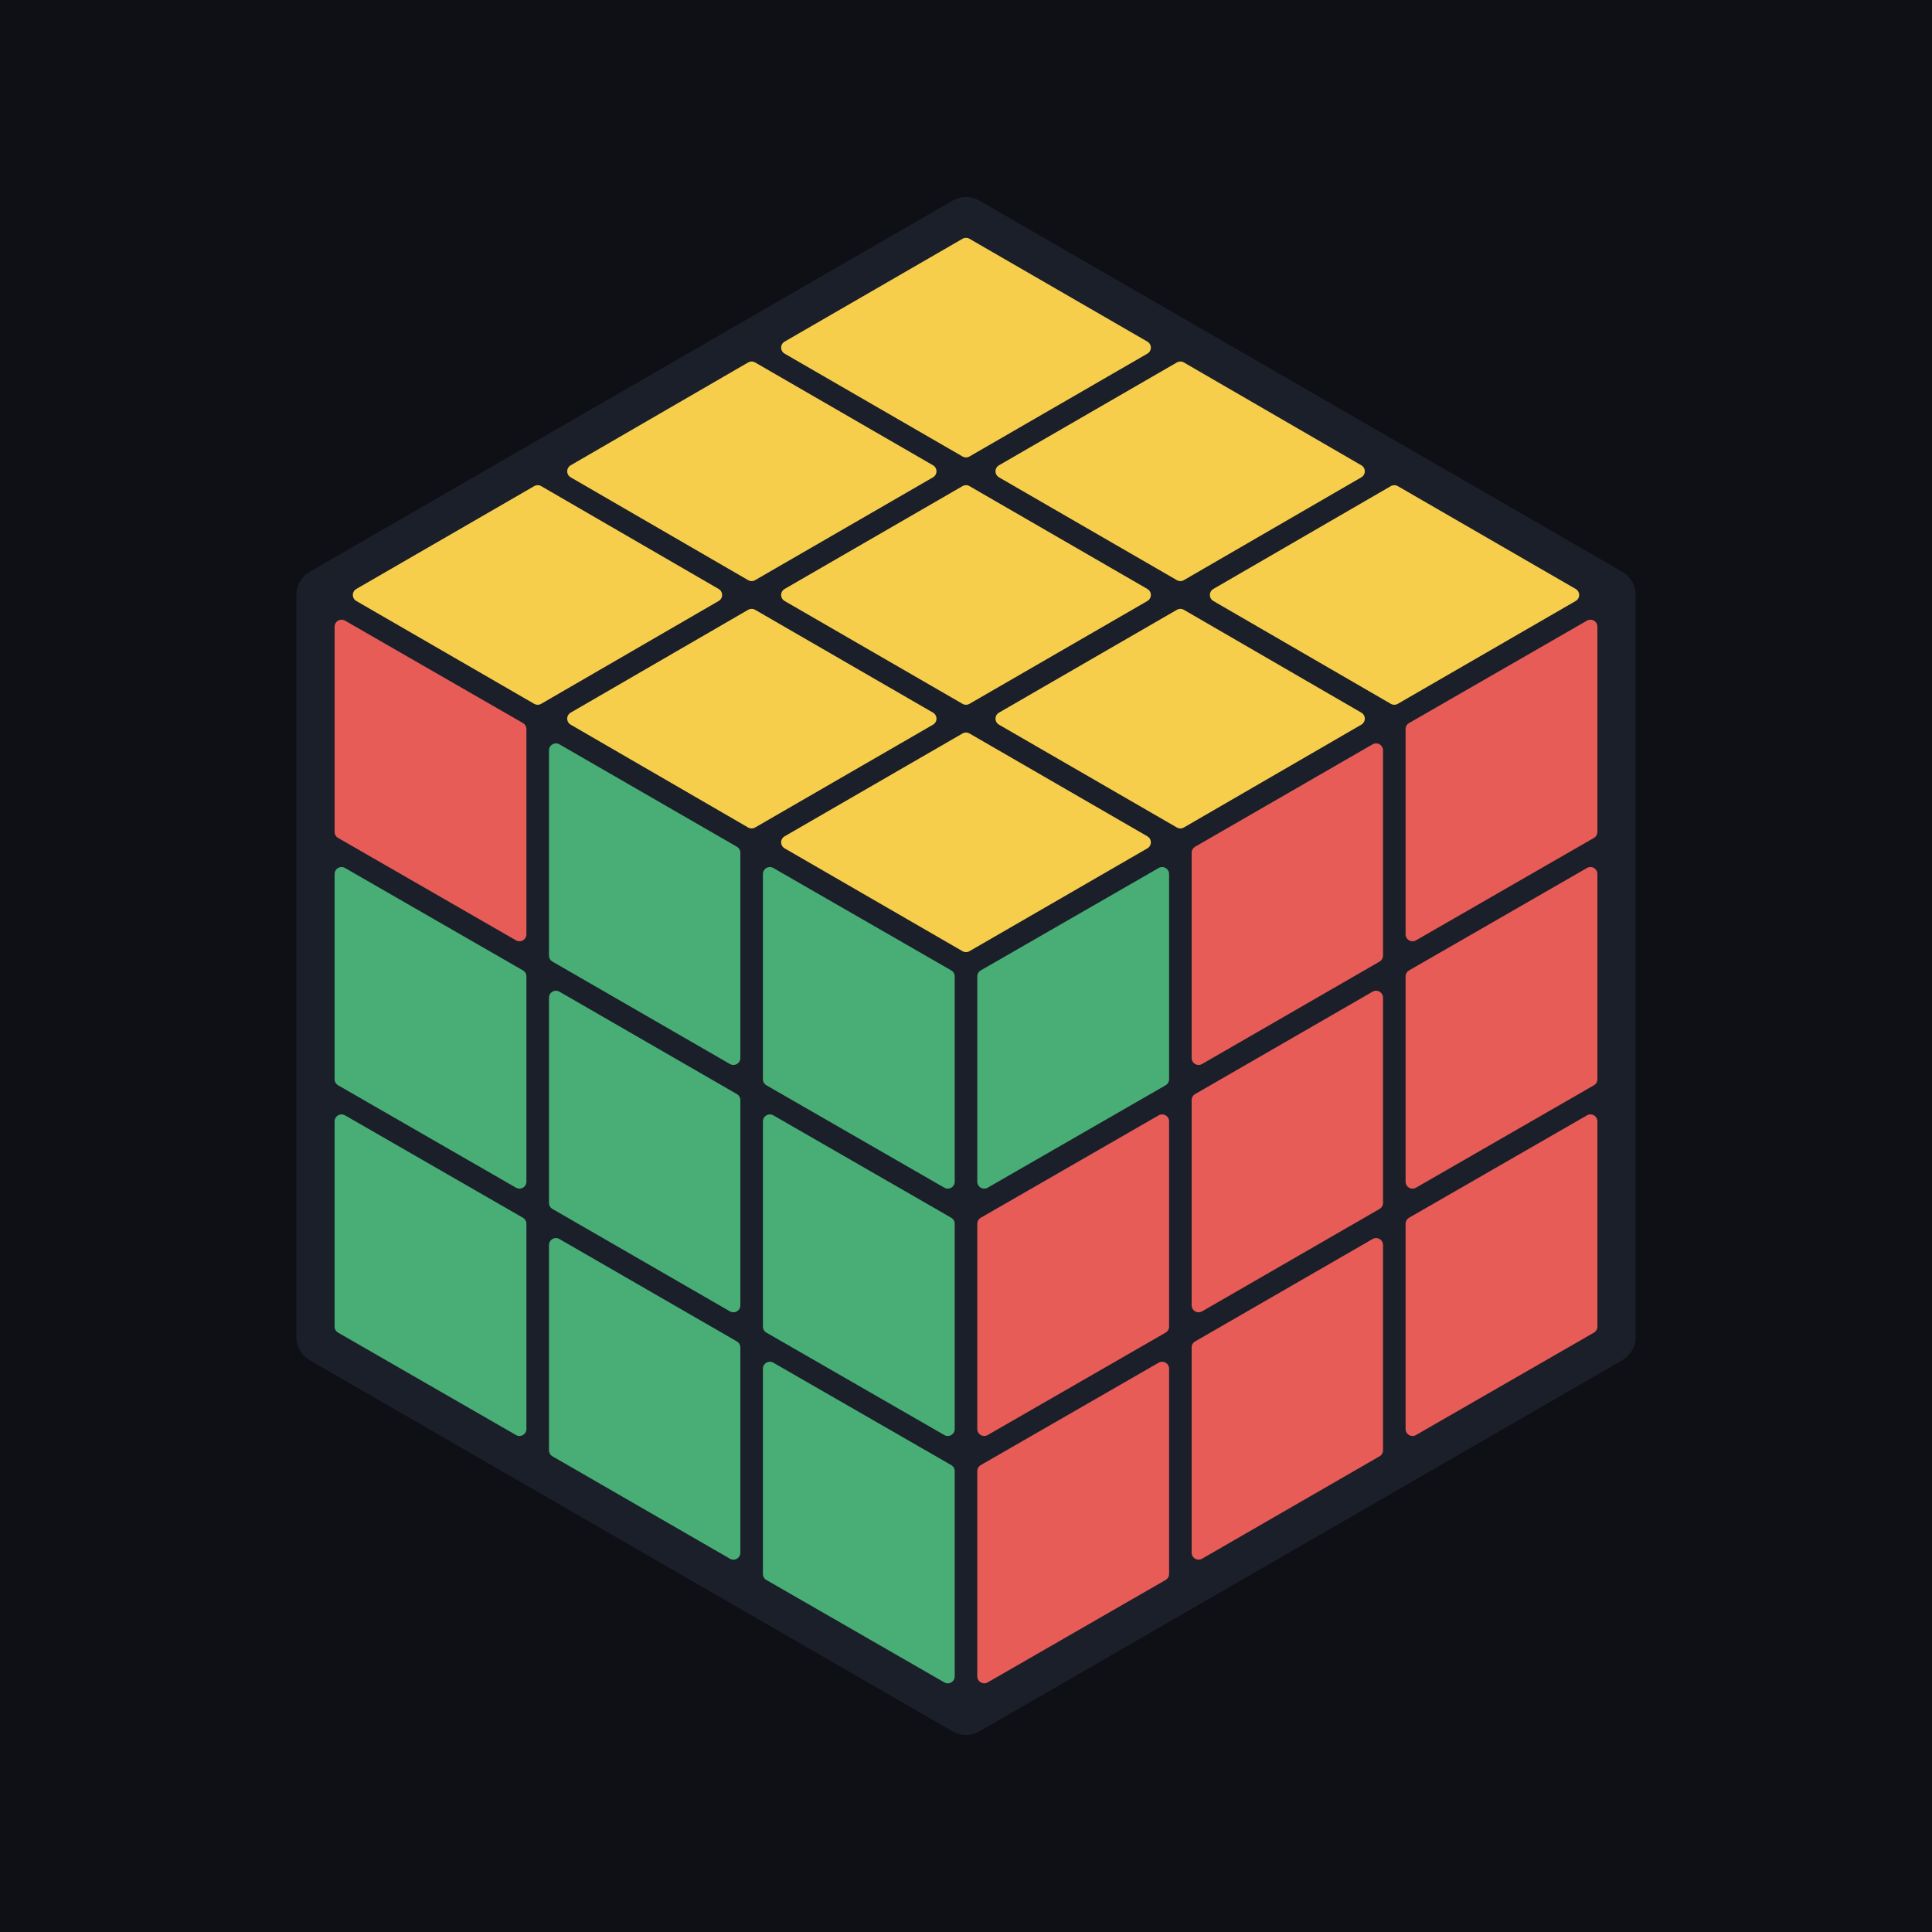
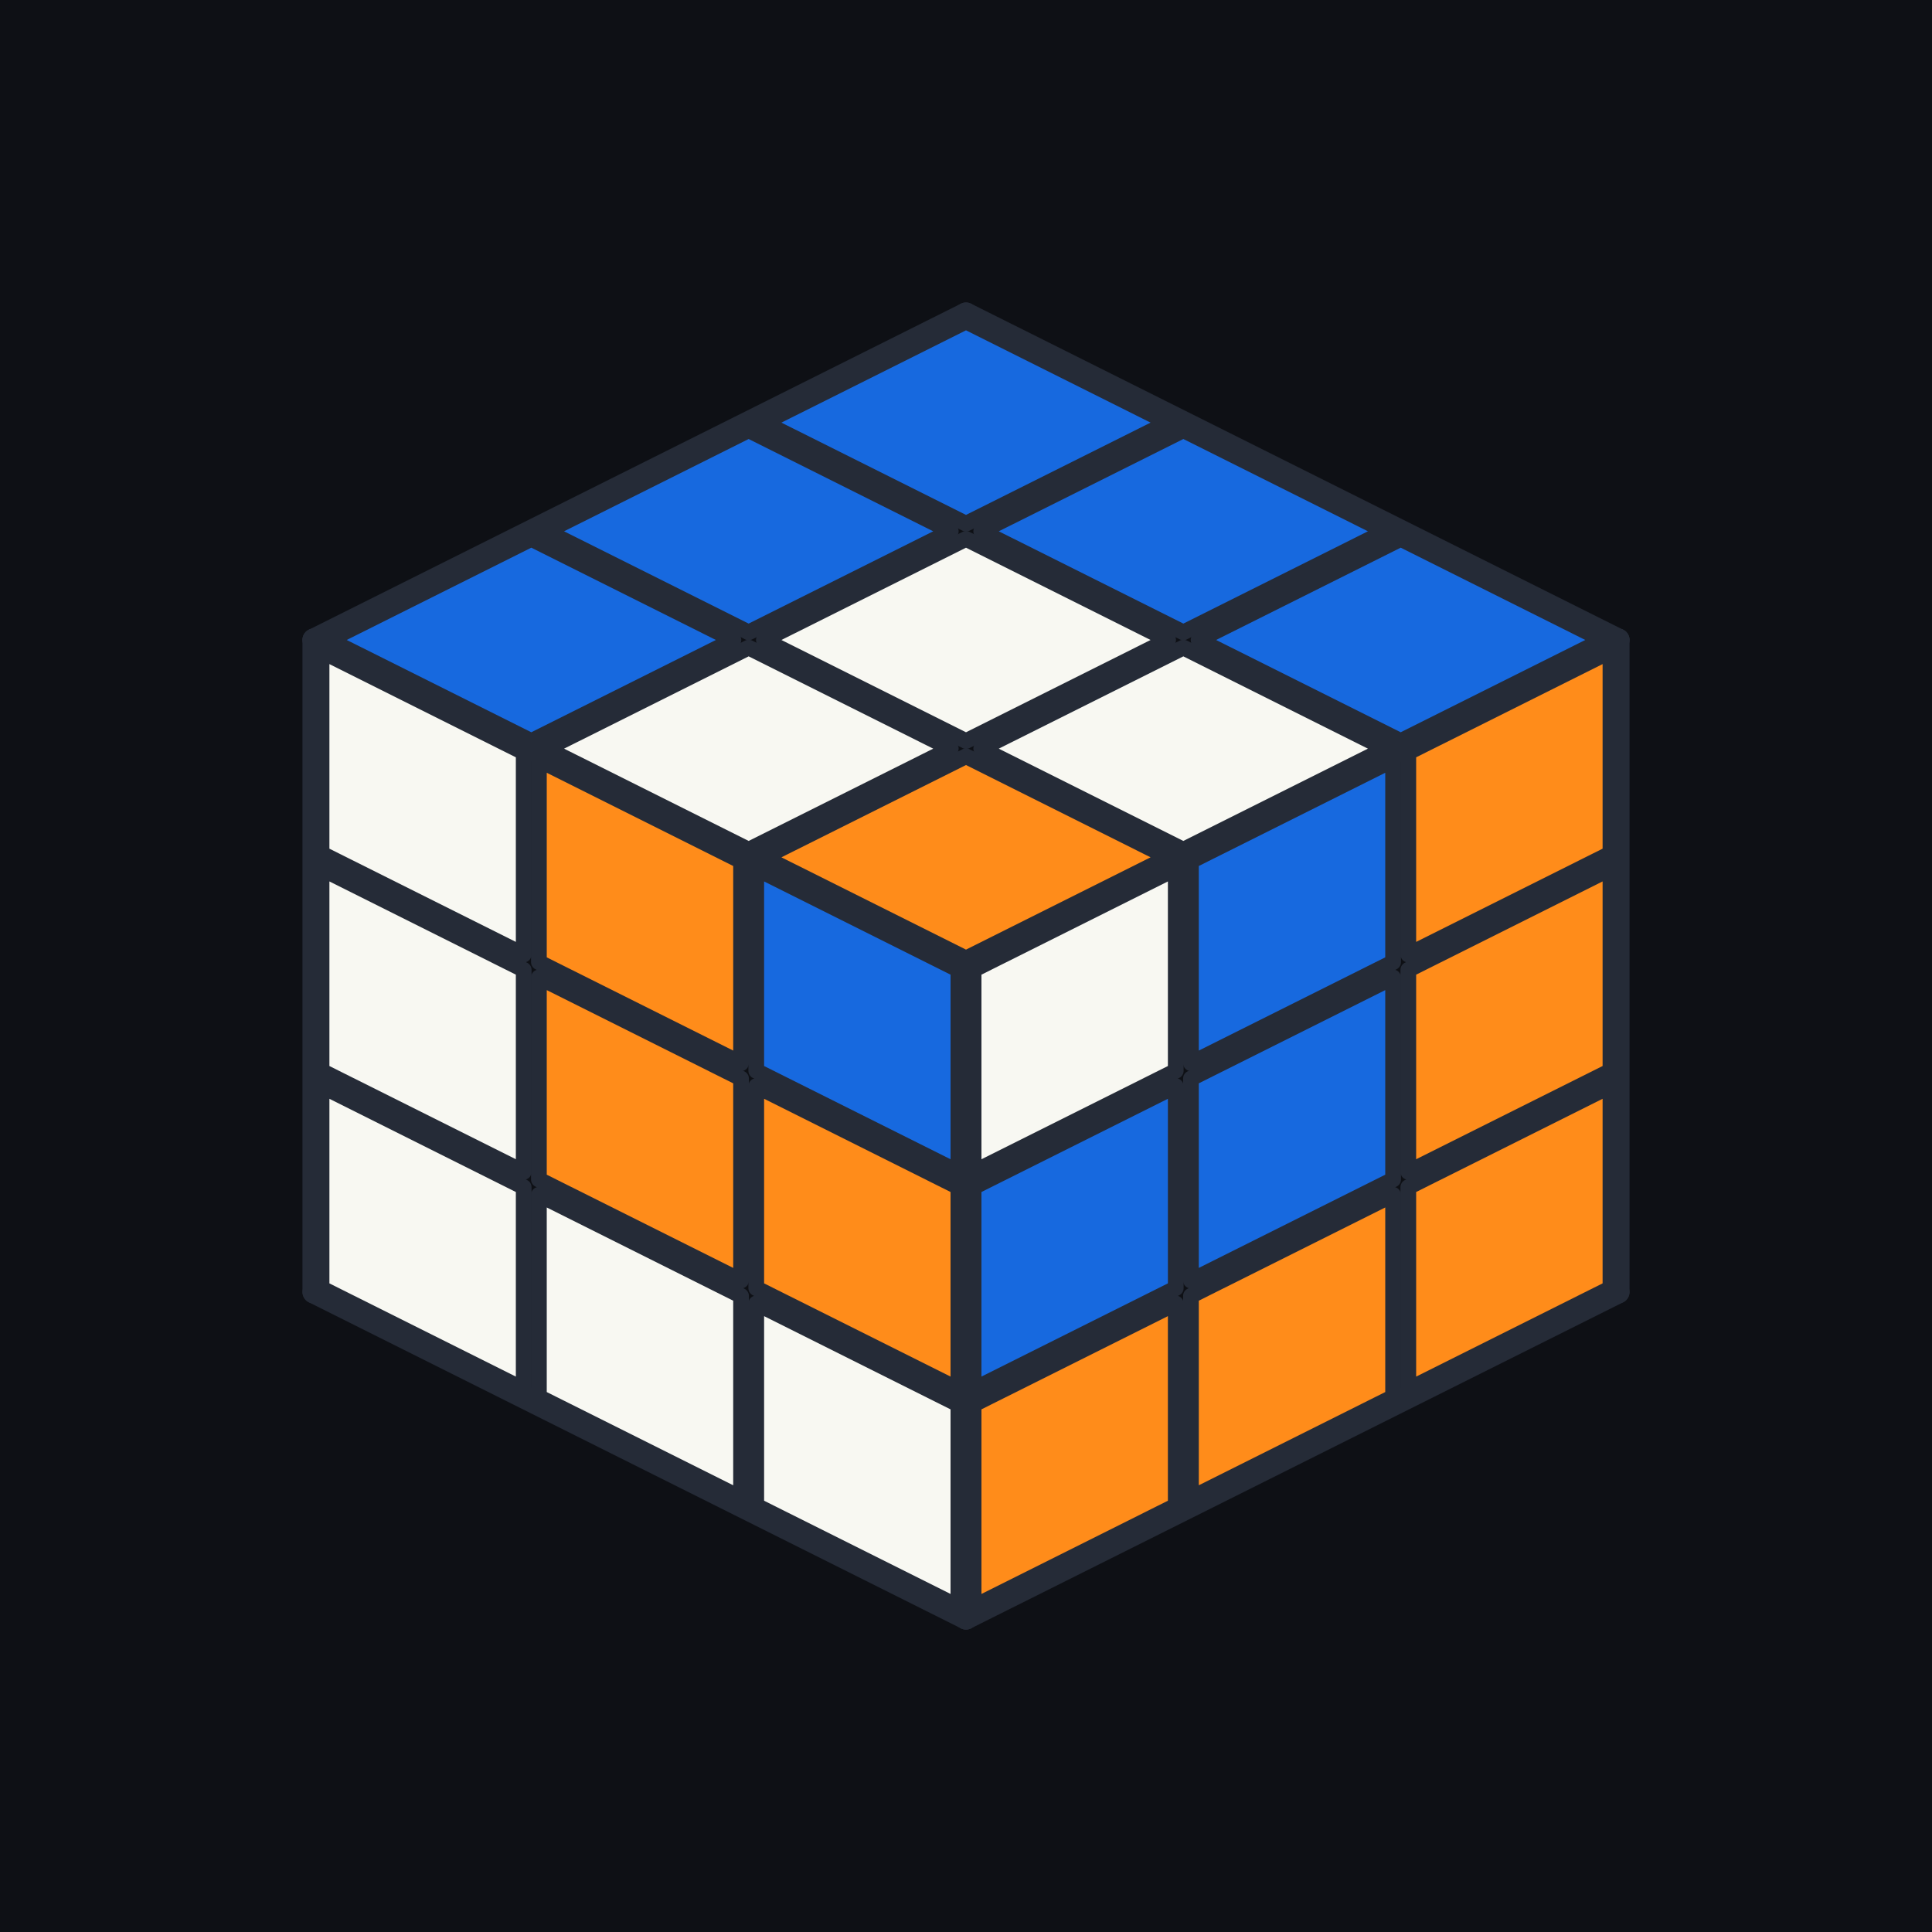
- <svg xmlns="http://www.w3.org/2000/svg" width="512" height="512" viewBox="0 0 512 512">
-   <rect width="512" height="512" fill="#0e1015" />
-   <g transform="translate(256 256) scale(1.15) translate(-256 -256)">
-     <polygon points="256.0,85.0 404.1,170.5 404.1,341.5 256.0,427.0 107.9,341.5 107.9,170.5" fill="#1b1f2a" stroke="#1b1f2a" stroke-width="12.4" stroke-linejoin="round" />
-     <polygon points="256.0,89.8 297.0,113.5 256.0,137.2 215.0,113.5" fill="#f7ce4b" stroke="#f7ce4b" stroke-width="3.2" stroke-linejoin="round" />
-     <polygon points="112.1,177.8 153.1,201.4 153.1,248.7 112.1,225.1" fill="#e85c58" stroke="#e85c58" stroke-width="3.2" stroke-linejoin="round" />
-     <polygon points="260.2,258.4 301.2,234.8 301.2,282.1 260.2,305.7" fill="#48ae76" stroke="#48ae76" stroke-width="3.2" stroke-linejoin="round" />
-     <polygon points="206.6,118.3 247.6,142.0 206.6,165.7 165.7,142.0" fill="#f7ce4b" stroke="#f7ce4b" stroke-width="3.2" stroke-linejoin="round" />
-     <polygon points="112.1,234.8 153.1,258.4 153.1,305.7 112.1,282.1" fill="#48ae76" stroke="#48ae76" stroke-width="3.2" stroke-linejoin="round" />
-     <polygon points="260.2,315.4 301.2,291.8 301.2,339.1 260.2,362.7" fill="#e85c58" stroke="#e85c58" stroke-width="3.2" stroke-linejoin="round" />
-     <polygon points="157.3,146.8 198.2,170.5 157.3,194.2 116.3,170.5" fill="#f7ce4b" stroke="#f7ce4b" stroke-width="3.2" stroke-linejoin="round" />
-     <polygon points="112.1,291.8 153.1,315.4 153.1,362.7 112.1,339.1" fill="#48ae76" stroke="#48ae76" stroke-width="3.2" stroke-linejoin="round" />
-     <polygon points="260.2,372.4 301.2,348.8 301.2,396.1 260.2,419.7" fill="#e85c58" stroke="#e85c58" stroke-width="3.2" stroke-linejoin="round" />
-     <polygon points="305.4,118.3 346.3,142.0 305.4,165.7 264.4,142.0" fill="#f7ce4b" stroke="#f7ce4b" stroke-width="3.2" stroke-linejoin="round" />
-     <polygon points="161.5,206.3 202.4,229.9 202.4,277.2 161.5,253.6" fill="#48ae76" stroke="#48ae76" stroke-width="3.2" stroke-linejoin="round" />
-     <polygon points="309.6,229.9 350.5,206.3 350.5,253.6 309.6,277.2" fill="#e85c58" stroke="#e85c58" stroke-width="3.2" stroke-linejoin="round" />
-     <polygon points="256.0,146.8 297.0,170.5 256.0,194.2 215.0,170.5" fill="#f7ce4b" stroke="#f7ce4b" stroke-width="3.2" stroke-linejoin="round" />
-     <polygon points="161.5,263.3 202.4,286.9 202.4,334.2 161.5,310.6" fill="#48ae76" stroke="#48ae76" stroke-width="3.2" stroke-linejoin="round" />
-     <polygon points="309.6,286.9 350.5,263.3 350.5,310.6 309.6,334.2" fill="#e85c58" stroke="#e85c58" stroke-width="3.2" stroke-linejoin="round" />
-     <polygon points="206.6,175.3 247.6,199.0 206.6,222.7 165.7,199.0" fill="#f7ce4b" stroke="#f7ce4b" stroke-width="3.2" stroke-linejoin="round" />
-     <polygon points="161.5,320.3 202.4,343.9 202.4,391.2 161.5,367.6" fill="#48ae76" stroke="#48ae76" stroke-width="3.2" stroke-linejoin="round" />
-     <polygon points="309.6,343.9 350.5,320.3 350.5,367.6 309.6,391.2" fill="#e85c58" stroke="#e85c58" stroke-width="3.2" stroke-linejoin="round" />
-     <polygon points="354.7,146.8 395.7,170.5 354.7,194.2 313.8,170.5" fill="#f7ce4b" stroke="#f7ce4b" stroke-width="3.2" stroke-linejoin="round" />
-     <polygon points="210.8,234.8 251.8,258.4 251.8,305.7 210.8,282.1" fill="#48ae76" stroke="#48ae76" stroke-width="3.2" stroke-linejoin="round" />
-     <polygon points="358.9,201.4 399.9,177.8 399.9,225.1 358.9,248.7" fill="#e85c58" stroke="#e85c58" stroke-width="3.2" stroke-linejoin="round" />
-     <polygon points="305.4,175.3 346.3,199.0 305.4,222.7 264.4,199.0" fill="#f7ce4b" stroke="#f7ce4b" stroke-width="3.2" stroke-linejoin="round" />
-     <polygon points="210.8,291.8 251.8,315.4 251.8,362.7 210.8,339.1" fill="#48ae76" stroke="#48ae76" stroke-width="3.2" stroke-linejoin="round" />
-     <polygon points="358.9,258.4 399.9,234.8 399.9,282.1 358.9,305.7" fill="#e85c58" stroke="#e85c58" stroke-width="3.2" stroke-linejoin="round" />
-     <polygon points="256.0,203.8 297.0,227.5 256.0,251.2 215.0,227.5" fill="#f7ce4b" stroke="#f7ce4b" stroke-width="3.2" stroke-linejoin="round" />
-     <polygon points="210.8,348.8 251.8,372.4 251.8,419.7 210.8,396.1" fill="#48ae76" stroke="#48ae76" stroke-width="3.2" stroke-linejoin="round" />
-     <polygon points="358.9,315.4 399.9,291.8 399.9,339.1 358.9,362.7" fill="#e85c58" stroke="#e85c58" stroke-width="3.2" stroke-linejoin="round" />
+ <svg xmlns="http://www.w3.org/2000/svg" width="512" height="512" viewBox="0 0 320 320" role="img" aria-labelledby="title desc">
+   <rect width="320" height="320" fill="#0e1015" />
+   <g stroke="#252b37" stroke-width="2.6" stroke-linejoin="round">
+     <polygon points="160,89.26 193.48,106 160,122.74 126.52,106" fill="#f8f8f2" />
+     <polygon points="124,107.26 157.48,124 124,140.74 90.52,124" fill="#f8f8f2" />
+     <polygon points="196,107.26 229.48,124 196,140.74 162.52,124" fill="#f8f8f2" />
+     <polygon points="160,125.26 193.48,142 160,158.74 126.52,142" fill="#ff8c1a" />
+     <polygon points="160,53.26 193.48,70 160,86.74 126.52,70" fill="#1769df" />
+     <polygon points="124,71.26 157.48,88 124,104.74 90.52,88" fill="#1769df" />
+     <polygon points="88,89.26 121.48,106 88,122.74 54.52,106" fill="#1769df" />
+     <polygon points="196,71.26 229.48,88 196,104.74 162.52,88" fill="#1769df" />
+     <polygon points="232,89.26 265.48,106 232,122.74 198.52,106" fill="#1769df" />
+     <polygon points="194.74,177.37 194.74,143.89 161.26,160.63 161.26,194.11" fill="#f8f8f2" />
+     <polygon points="266.74,213.37 266.74,179.89 233.26,196.63 233.26,230.11" fill="#ff8c1a" />
+     <polygon points="230.74,231.37 230.74,197.89 197.26,214.63 197.26,248.11" fill="#ff8c1a" />
+     <polygon points="194.74,249.37 194.74,215.89 161.26,232.63 161.26,266.11" fill="#ff8c1a" />
+     <polygon points="266.74,177.37 266.74,143.89 233.26,160.63 233.26,194.11" fill="#ff8c1a" />
+     <polygon points="266.74,141.37 266.74,107.89 233.26,124.63 233.26,158.11" fill="#ff8c1a" />
+     <polygon points="230.74,195.37 230.74,161.89 197.26,178.63 197.26,212.11" fill="#1769df" />
+     <polygon points="230.74,159.37 230.74,125.89 197.26,142.63 197.26,176.11" fill="#1769df" />
+     <polygon points="194.74,213.37 194.74,179.89 161.26,196.63 161.26,230.11" fill="#1769df" />
+     <polygon points="53.26,213.37 86.74,230.11 86.74,196.63 53.26,179.89" fill="#f8f8f2" />
+     <polygon points="89.26,231.37 122.74,248.11 122.74,214.63 89.26,197.89" fill="#f8f8f2" />
+     <polygon points="125.26,249.37 158.74,266.11 158.74,232.63 125.26,215.89" fill="#f8f8f2" />
+     <polygon points="53.26,177.37 86.74,194.11 86.74,160.63 53.26,143.89" fill="#f8f8f2" />
+     <polygon points="53.26,141.37 86.74,158.11 86.74,124.63 53.26,107.89" fill="#f8f8f2" />
+     <polygon points="89.26,195.37 122.74,212.11 122.74,178.63 89.26,161.89" fill="#ff8c1a" />
+     <polygon points="89.26,159.37 122.74,176.11 122.74,142.63 89.26,125.89" fill="#ff8c1a" />
+     <polygon points="125.26,213.37 158.74,230.11 158.74,196.63 125.26,179.89" fill="#ff8c1a" />
+     <polygon points="125.26,177.37 158.74,194.11 158.74,160.63 125.26,143.89" fill="#1769df" />
+     <path d="M 160 52 L 268 106" fill="none" stroke="#252b37" stroke-width="3.8" stroke-linecap="round" />
+     <path d="M 160 52 L 52 106" fill="none" stroke="#252b37" stroke-width="3.8" stroke-linecap="round" />
+     <path d="M 268 106 L 160 160" fill="none" stroke="#252b37" stroke-width="3.8" stroke-linecap="round" />
+     <path d="M 52 106 L 160 160" fill="none" stroke="#252b37" stroke-width="3.8" stroke-linecap="round" />
+     <path d="M 52 106 L 52 214" fill="none" stroke="#252b37" stroke-width="3.8" stroke-linecap="round" />
+     <path d="M 160 160 L 160 268" fill="none" stroke="#252b37" stroke-width="3.8" stroke-linecap="round" />
+     <path d="M 52 214 L 160 268" fill="none" stroke="#252b37" stroke-width="3.8" stroke-linecap="round" />
+     <path d="M 268 106 L 268 214" fill="none" stroke="#252b37" stroke-width="3.8" stroke-linecap="round" />
+     <path d="M 268 214 L 160 268" fill="none" stroke="#252b37" stroke-width="3.8" stroke-linecap="round" />
  </g>
</svg>
